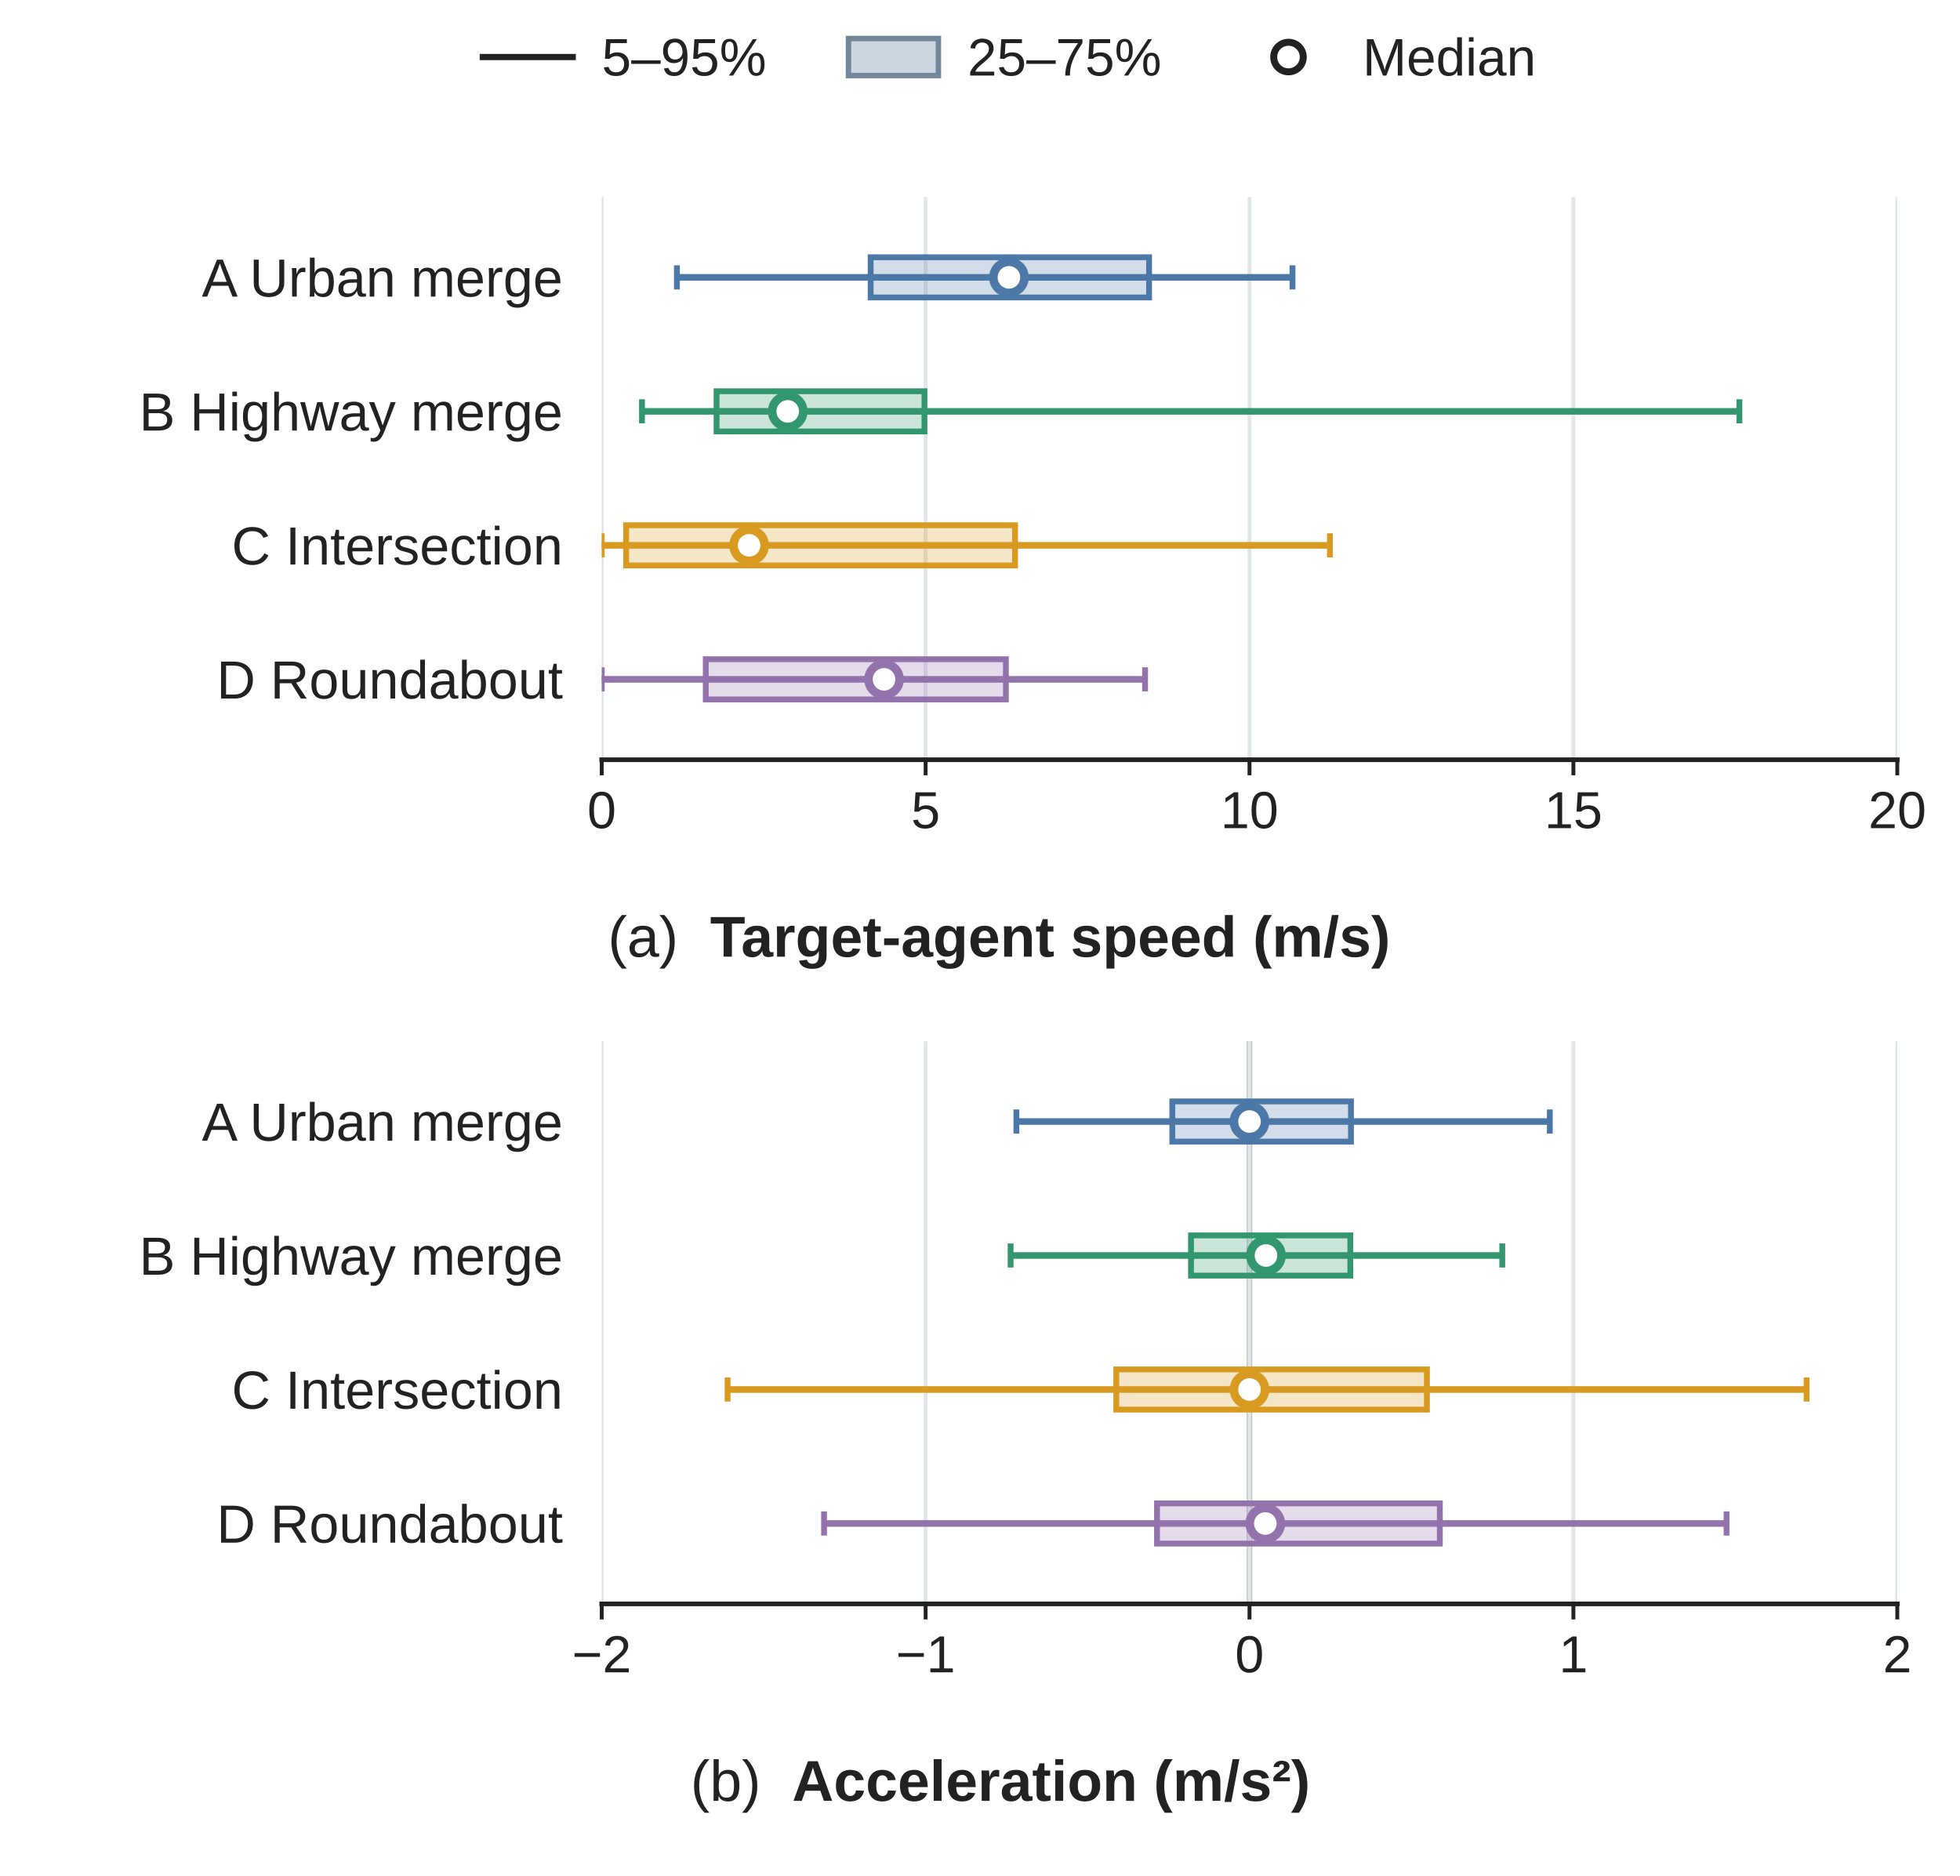
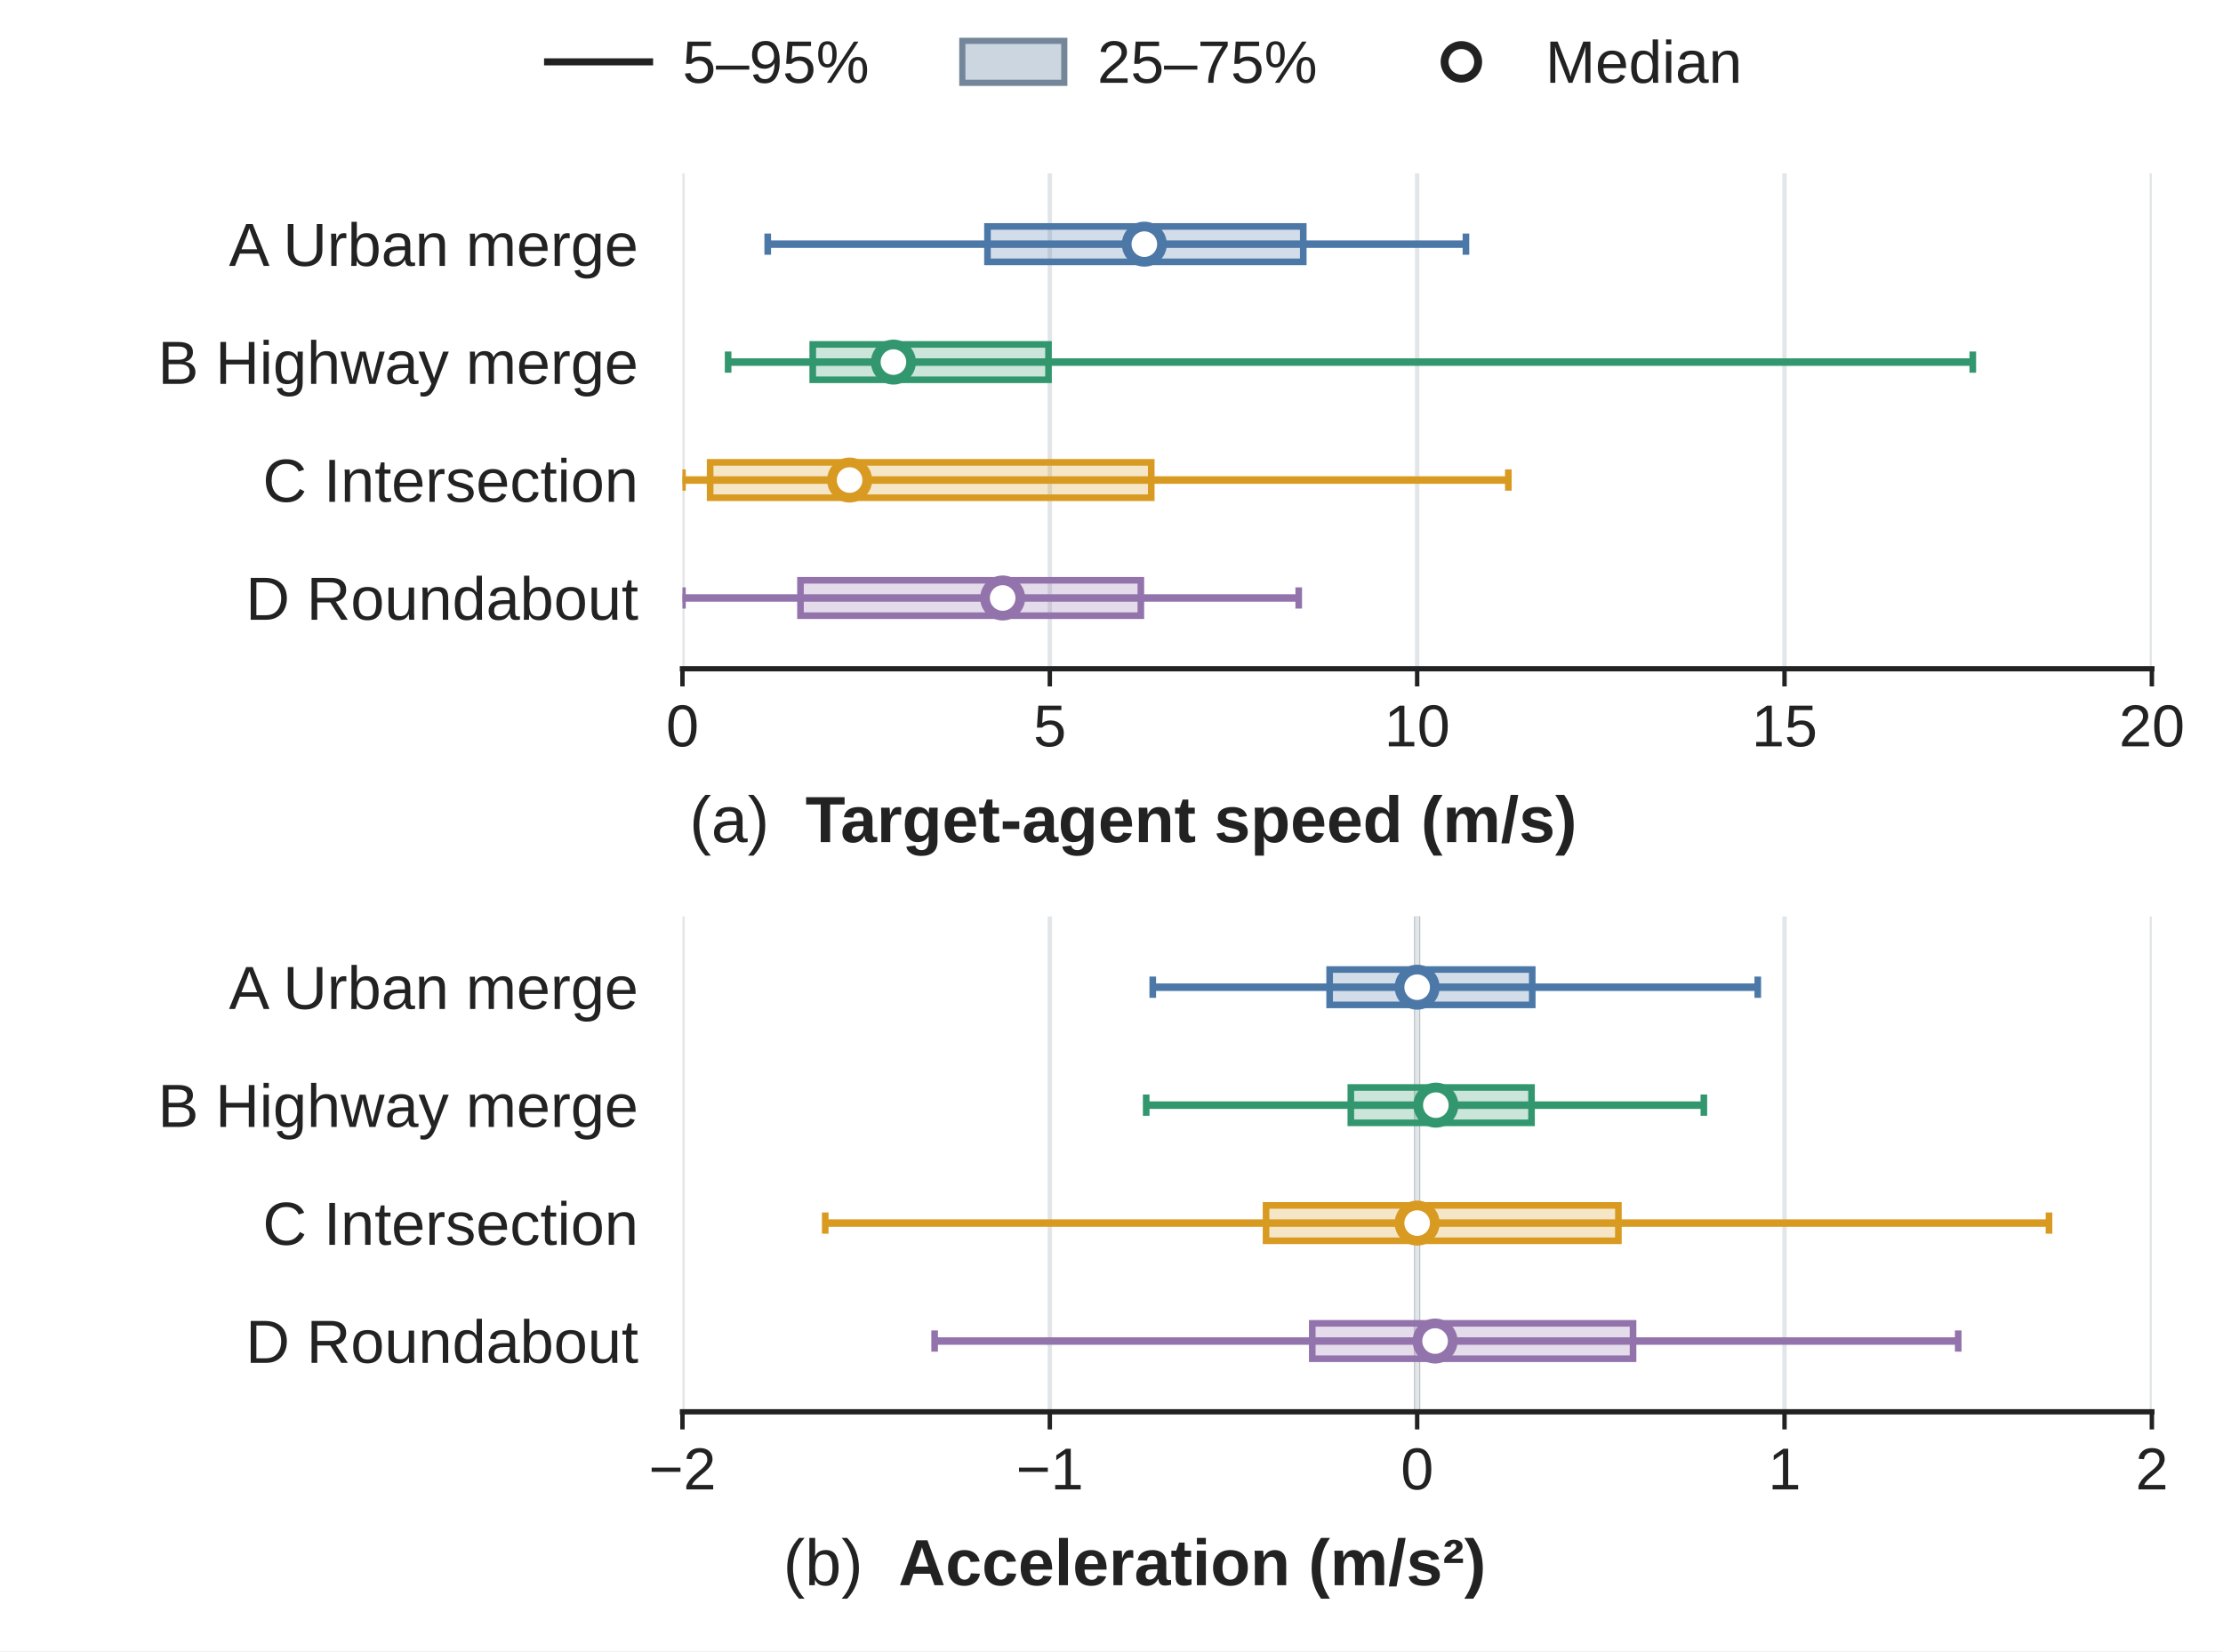
- <svg xmlns="http://www.w3.org/2000/svg" xmlns:xlink="http://www.w3.org/1999/xlink" width="252pt" height="241.2pt" viewBox="0 0 252 241.2" version="1.1">
+ <svg xmlns="http://www.w3.org/2000/svg" xmlns:xlink="http://www.w3.org/1999/xlink" width="252pt" height="187.2pt" viewBox="0 0 252 187.2" version="1.1">
  <defs>
    <style type="text/css">*{stroke-linejoin: round; stroke-linecap: butt}</style>
  </defs>
  <g id="figure_1">
    <g id="patch_1">
-       <path d="M 0 241.2 L 252 241.2 L 252 0 L 0 0 z " style="fill: #ffffff" />
+       <path d="M 0 187.2 L 252 187.2 L 252 0 L 0 0 z " style="fill: #ffffff" />
    </g>
    <g id="axes_1">
      <g id="patch_2">
-         <path d="M 77.364 97.686 L 243.936 97.686 L 243.936 25.326 L 77.364 25.326 z " style="fill: #ffffff" />
+         <path d="M 77.364 75.816 L 243.936 75.816 L 243.936 19.656 L 77.364 19.656 z " style="fill: #ffffff" />
      </g>
      <g id="matplotlib.axis_1">
        <g id="xtick_1">
          <g id="line2d_1">
-             <path d="M 77.364 97.686 L 77.364 25.326 " clip-path="url(#pd1f3cac223)" style="fill: none; stroke: #e2e6e9; stroke-width: 0.5; stroke-linecap: square" />
+             <path d="M 77.364 75.816 L 77.364 19.656 " clip-path="url(#pd14a903858)" style="fill: none; stroke: #e2e6e9; stroke-width: 0.5; stroke-linecap: square" />
          </g>
          <g id="line2d_2">
            <defs>
-               <path id="m339a14b213" d="M 0 0 L 0 2 " style="stroke: #222222; stroke-width: 0.5" />
+               <path id="me561f0e1e3" d="M 0 0 L 0 2 " style="stroke: #222222; stroke-width: 0.5" />
            </defs>
            <g>
-               <use xlink:href="#m339a14b213" x="77.364" y="97.686" style="fill: #222222; stroke: #222222; stroke-width: 0.5" />
+               <use xlink:href="#me561f0e1e3" x="77.364" y="75.816" style="fill: #222222; stroke: #222222; stroke-width: 0.5" />
            </g>
          </g>
          <g id="text_1">
-             <text style="fill: #222222; font: 6.7px 'Arial'; text-anchor: middle" x="77.364" y="106.482" transform="rotate(-0 77.364 106.4817)">0</text>
+             <text style="font-size: 6.7px; font-family: 'Arial'; text-anchor: middle; fill: #222222" x="77.364" y="84.612" transform="rotate(-0 77.364 84.61173)">0</text>
          </g>
        </g>
        <g id="xtick_2">
          <g id="line2d_3">
-             <path d="M 119.007 97.686 L 119.007 25.326 " clip-path="url(#pd1f3cac223)" style="fill: none; stroke: #e2e6e9; stroke-width: 0.5; stroke-linecap: square" />
+             <path d="M 119.007 75.816 L 119.007 19.656 " clip-path="url(#pd14a903858)" style="fill: none; stroke: #e2e6e9; stroke-width: 0.5; stroke-linecap: square" />
          </g>
          <g id="line2d_4">
            <g>
-               <use xlink:href="#m339a14b213" x="119.007" y="97.686" style="fill: #222222; stroke: #222222; stroke-width: 0.5" />
+               <use xlink:href="#me561f0e1e3" x="119.007" y="75.816" style="fill: #222222; stroke: #222222; stroke-width: 0.5" />
            </g>
          </g>
          <g id="text_2">
-             <text style="fill: #222222; font: 6.7px 'Arial'; text-anchor: middle" x="119.007" y="106.482" transform="rotate(-0 119.007 106.4817)">5</text>
+             <text style="font-size: 6.7px; font-family: 'Arial'; text-anchor: middle; fill: #222222" x="119.007" y="84.612" transform="rotate(-0 119.007 84.61173)">5</text>
          </g>
        </g>
        <g id="xtick_3">
          <g id="line2d_5">
-             <path d="M 160.65 97.686 L 160.65 25.326 " clip-path="url(#pd1f3cac223)" style="fill: none; stroke: #e2e6e9; stroke-width: 0.5; stroke-linecap: square" />
+             <path d="M 160.65 75.816 L 160.65 19.656 " clip-path="url(#pd14a903858)" style="fill: none; stroke: #e2e6e9; stroke-width: 0.5; stroke-linecap: square" />
          </g>
          <g id="line2d_6">
            <g>
-               <use xlink:href="#m339a14b213" x="160.65" y="97.686" style="fill: #222222; stroke: #222222; stroke-width: 0.5" />
+               <use xlink:href="#me561f0e1e3" x="160.65" y="75.816" style="fill: #222222; stroke: #222222; stroke-width: 0.5" />
            </g>
          </g>
          <g id="text_3">
-             <text style="fill: #222222; font: 6.7px 'Arial'; text-anchor: middle" x="160.65" y="106.482" transform="rotate(-0 160.65 106.4817)">10</text>
+             <text style="font-size: 6.7px; font-family: 'Arial'; text-anchor: middle; fill: #222222" x="160.65" y="84.612" transform="rotate(-0 160.65 84.61173)">10</text>
          </g>
        </g>
        <g id="xtick_4">
          <g id="line2d_7">
-             <path d="M 202.293 97.686 L 202.293 25.326 " clip-path="url(#pd1f3cac223)" style="fill: none; stroke: #e2e6e9; stroke-width: 0.5; stroke-linecap: square" />
+             <path d="M 202.293 75.816 L 202.293 19.656 " clip-path="url(#pd14a903858)" style="fill: none; stroke: #e2e6e9; stroke-width: 0.5; stroke-linecap: square" />
          </g>
          <g id="line2d_8">
            <g>
-               <use xlink:href="#m339a14b213" x="202.293" y="97.686" style="fill: #222222; stroke: #222222; stroke-width: 0.5" />
+               <use xlink:href="#me561f0e1e3" x="202.293" y="75.816" style="fill: #222222; stroke: #222222; stroke-width: 0.5" />
            </g>
          </g>
          <g id="text_4">
-             <text style="fill: #222222; font: 6.7px 'Arial'; text-anchor: middle" x="202.293" y="106.482" transform="rotate(-0 202.293 106.4817)">15</text>
+             <text style="font-size: 6.7px; font-family: 'Arial'; text-anchor: middle; fill: #222222" x="202.293" y="84.612" transform="rotate(-0 202.293 84.61173)">15</text>
          </g>
        </g>
        <g id="xtick_5">
          <g id="line2d_9">
-             <path d="M 243.936 97.686 L 243.936 25.326 " clip-path="url(#pd1f3cac223)" style="fill: none; stroke: #e2e6e9; stroke-width: 0.5; stroke-linecap: square" />
+             <path d="M 243.936 75.816 L 243.936 19.656 " clip-path="url(#pd14a903858)" style="fill: none; stroke: #e2e6e9; stroke-width: 0.5; stroke-linecap: square" />
          </g>
          <g id="line2d_10">
            <g>
-               <use xlink:href="#m339a14b213" x="243.936" y="97.686" style="fill: #222222; stroke: #222222; stroke-width: 0.5" />
+               <use xlink:href="#me561f0e1e3" x="243.936" y="75.816" style="fill: #222222; stroke: #222222; stroke-width: 0.5" />
            </g>
          </g>
          <g id="text_5">
-             <text style="fill: #222222; font: 6.7px 'Arial'; text-anchor: middle" x="243.936" y="106.482" transform="rotate(-0 243.936 106.4817)">20</text>
+             <text style="font-size: 6.7px; font-family: 'Arial'; text-anchor: middle; fill: #222222" x="243.936" y="84.612" transform="rotate(-0 243.936 84.61173)">20</text>
          </g>
        </g>
      </g>
      <g id="matplotlib.axis_2">
        <g id="ytick_1">
          <g id="line2d_11" />
          <g id="text_6">
-             <text style="fill: #222222; font: 6.9px 'Arial'; text-anchor: end" x="72.364" y="38.133" transform="rotate(-0 72.364 38.13259)">A  Urban merge</text>
+             <text style="font-size: 6.9px; font-family: 'Arial'; text-anchor: end; fill: #222222" x="72.364" y="30.148" transform="rotate(-0 72.364 30.1483)">A  Urban merge</text>
          </g>
        </g>
        <g id="ytick_2">
          <g id="line2d_12" />
          <g id="text_7">
-             <text style="fill: #222222; font: 6.9px 'Arial'; text-anchor: end" x="72.364" y="55.361" transform="rotate(-0 72.364 55.36116)">B  Highway merge</text>
+             <text style="font-size: 6.9px; font-family: 'Arial'; text-anchor: end; fill: #222222" x="72.364" y="43.52" transform="rotate(-0 72.364 43.51973)">B  Highway merge</text>
          </g>
        </g>
        <g id="ytick_3">
          <g id="line2d_13" />
          <g id="text_8">
-             <text style="fill: #222222; font: 6.9px 'Arial'; text-anchor: end" x="72.364" y="72.59" transform="rotate(-0 72.364 72.58973)">C  Intersection</text>
+             <text style="font-size: 6.9px; font-family: 'Arial'; text-anchor: end; fill: #222222" x="72.364" y="56.891" transform="rotate(-0 72.364 56.89116)">C  Intersection</text>
          </g>
        </g>
        <g id="ytick_4">
          <g id="line2d_14" />
          <g id="text_9">
-             <text style="fill: #222222; font: 6.9px 'Arial'; text-anchor: end" x="72.364" y="89.818" transform="rotate(-0 72.364 89.8183)">D  Roundabout</text>
+             <text style="font-size: 6.9px; font-family: 'Arial'; text-anchor: end; fill: #222222" x="72.364" y="70.263" transform="rotate(-0 72.364 70.26259)">D  Roundabout</text>
          </g>
        </g>
      </g>
      <g id="line2d_15">
-         <path d="M 87.03 35.663 L 166.179 35.663 " clip-path="url(#pd1f3cac223)" style="fill: none; stroke: #4c78a8; stroke-width: 0.85" />
+         <path d="M 87.03 27.679 L 166.179 27.679 " clip-path="url(#pd14a903858)" style="fill: none; stroke: #4c78a8; stroke-width: 0.85" />
      </g>
      <g id="LineCollection_1">
-         <path d="M 87.03 37.214 L 87.03 34.113 " clip-path="url(#pd1f3cac223)" style="fill: none; stroke: #4c78a8; stroke-width: 0.75" />
-         <path d="M 166.179 37.214 L 166.179 34.113 " clip-path="url(#pd1f3cac223)" style="fill: none; stroke: #4c78a8; stroke-width: 0.75" />
+         <path d="M 87.03 28.882 L 87.03 26.475 " clip-path="url(#pd14a903858)" style="fill: none; stroke: #4c78a8; stroke-width: 0.75" />
+         <path d="M 166.179 28.882 L 166.179 26.475 " clip-path="url(#pd14a903858)" style="fill: none; stroke: #4c78a8; stroke-width: 0.75" />
      </g>
      <g id="line2d_16">
-         <path d="M 82.539 52.892 L 223.636 52.892 " clip-path="url(#pd1f3cac223)" style="fill: none; stroke: #32976e; stroke-width: 0.85" />
+         <path d="M 82.539 41.05 L 223.636 41.05 " clip-path="url(#pd14a903858)" style="fill: none; stroke: #32976e; stroke-width: 0.85" />
      </g>
      <g id="LineCollection_2">
-         <path d="M 82.539 54.442 L 82.539 51.341 " clip-path="url(#pd1f3cac223)" style="fill: none; stroke: #32976e; stroke-width: 0.75" />
-         <path d="M 223.636 54.442 L 223.636 51.341 " clip-path="url(#pd1f3cac223)" style="fill: none; stroke: #32976e; stroke-width: 0.75" />
+         <path d="M 82.539 42.254 L 82.539 39.847 " clip-path="url(#pd14a903858)" style="fill: none; stroke: #32976e; stroke-width: 0.75" />
+         <path d="M 223.636 42.254 L 223.636 39.847 " clip-path="url(#pd14a903858)" style="fill: none; stroke: #32976e; stroke-width: 0.75" />
      </g>
      <g id="line2d_17">
-         <path d="M 77.364 70.12 L 170.988 70.12 " clip-path="url(#pd1f3cac223)" style="fill: none; stroke: #d89a20; stroke-width: 0.85" />
+         <path d="M 77.364 54.422 L 170.988 54.422 " clip-path="url(#pd14a903858)" style="fill: none; stroke: #d89a20; stroke-width: 0.85" />
      </g>
      <g id="LineCollection_3">
-         <path d="M 77.364 71.671 L 77.364 68.57 " clip-path="url(#pd1f3cac223)" style="fill: none; stroke: #d89a20; stroke-width: 0.75" />
-         <path d="M 170.988 71.671 L 170.988 68.57 " clip-path="url(#pd1f3cac223)" style="fill: none; stroke: #d89a20; stroke-width: 0.75" />
+         <path d="M 77.364 55.625 L 77.364 53.218 " clip-path="url(#pd14a903858)" style="fill: none; stroke: #d89a20; stroke-width: 0.75" />
+         <path d="M 170.988 55.625 L 170.988 53.218 " clip-path="url(#pd14a903858)" style="fill: none; stroke: #d89a20; stroke-width: 0.75" />
      </g>
      <g id="line2d_18">
-         <path d="M 77.364 87.349 L 147.224 87.349 " clip-path="url(#pd1f3cac223)" style="fill: none; stroke: #9373ac; stroke-width: 0.85" />
+         <path d="M 77.364 67.793 L 147.224 67.793 " clip-path="url(#pd14a903858)" style="fill: none; stroke: #9373ac; stroke-width: 0.85" />
      </g>
      <g id="LineCollection_4">
-         <path d="M 77.364 88.899 L 77.364 85.798 " clip-path="url(#pd1f3cac223)" style="fill: none; stroke: #9373ac; stroke-width: 0.75" />
-         <path d="M 147.224 88.899 L 147.224 85.798 " clip-path="url(#pd1f3cac223)" style="fill: none; stroke: #9373ac; stroke-width: 0.75" />
+         <path d="M 77.364 68.997 L 77.364 66.59 " clip-path="url(#pd14a903858)" style="fill: none; stroke: #9373ac; stroke-width: 0.75" />
+         <path d="M 147.224 68.997 L 147.224 66.59 " clip-path="url(#pd14a903858)" style="fill: none; stroke: #9373ac; stroke-width: 0.75" />
      </g>
      <g id="patch_3">
-         <path d="M 77.364 97.686 L 243.936 97.686 " style="fill: none; stroke: #222222; stroke-width: 0.6; stroke-linejoin: miter; stroke-linecap: square" />
+         <path d="M 77.364 75.816 L 243.936 75.816 " style="fill: none; stroke: #222222; stroke-width: 0.6; stroke-linejoin: miter; stroke-linecap: square" />
      </g>
      <g id="patch_4">
-         <path d="M 111.941 38.247 L 147.738 38.247 L 147.738 33.079 L 111.941 33.079 z " clip-path="url(#pd1f3cac223)" style="fill: #4c78a8; opacity: 0.25" />
+         <path d="M 111.941 29.685 L 147.738 29.685 L 147.738 25.673 L 111.941 25.673 z " clip-path="url(#pd14a903858)" style="fill: #4c78a8; opacity: 0.25" />
      </g>
      <g id="patch_5">
-         <path d="M 92.133 55.476 L 118.859 55.476 L 118.859 50.307 L 92.133 50.307 z " clip-path="url(#pd1f3cac223)" style="fill: #32976e; opacity: 0.25" />
+         <path d="M 92.133 43.056 L 118.859 43.056 L 118.859 39.045 L 92.133 39.045 z " clip-path="url(#pd14a903858)" style="fill: #32976e; opacity: 0.25" />
      </g>
      <g id="patch_6">
-         <path d="M 80.501 72.705 L 130.506 72.705 L 130.506 67.536 L 80.501 67.536 z " clip-path="url(#pd1f3cac223)" style="fill: #d89a20; opacity: 0.25" />
+         <path d="M 80.501 56.427 L 130.506 56.427 L 130.506 52.416 L 80.501 52.416 z " clip-path="url(#pd14a903858)" style="fill: #d89a20; opacity: 0.25" />
      </g>
      <g id="patch_7">
-         <path d="M 90.743 89.933 L 129.328 89.933 L 129.328 84.765 L 90.743 84.765 z " clip-path="url(#pd1f3cac223)" style="fill: #9373ac; opacity: 0.25" />
+         <path d="M 90.743 69.799 L 129.328 69.799 L 129.328 65.787 L 90.743 65.787 z " clip-path="url(#pd14a903858)" style="fill: #9373ac; opacity: 0.25" />
      </g>
      <g id="patch_8">
-         <path d="M 111.941 38.247 L 147.738 38.247 L 147.738 33.079 L 111.941 33.079 L 111.941 38.247 z " clip-path="url(#pd1f3cac223)" style="fill: none; stroke: #4c78a8; stroke-width: 0.75; stroke-linejoin: miter" />
+         <path d="M 111.941 29.685 L 147.738 29.685 L 147.738 25.673 L 111.941 25.673 L 111.941 29.685 z " clip-path="url(#pd14a903858)" style="fill: none; stroke: #4c78a8; stroke-width: 0.75; stroke-linejoin: miter" />
      </g>
      <g id="patch_9">
-         <path d="M 92.133 55.476 L 118.859 55.476 L 118.859 50.307 L 92.133 50.307 L 92.133 55.476 z " clip-path="url(#pd1f3cac223)" style="fill: none; stroke: #32976e; stroke-width: 0.75; stroke-linejoin: miter" />
+         <path d="M 92.133 43.056 L 118.859 43.056 L 118.859 39.045 L 92.133 39.045 L 92.133 43.056 z " clip-path="url(#pd14a903858)" style="fill: none; stroke: #32976e; stroke-width: 0.75; stroke-linejoin: miter" />
      </g>
      <g id="patch_10">
-         <path d="M 80.501 72.705 L 130.506 72.705 L 130.506 67.536 L 80.501 67.536 L 80.501 72.705 z " clip-path="url(#pd1f3cac223)" style="fill: none; stroke: #d89a20; stroke-width: 0.75; stroke-linejoin: miter" />
+         <path d="M 80.501 56.427 L 130.506 56.427 L 130.506 52.416 L 80.501 52.416 L 80.501 56.427 z " clip-path="url(#pd14a903858)" style="fill: none; stroke: #d89a20; stroke-width: 0.75; stroke-linejoin: miter" />
      </g>
      <g id="patch_11">
-         <path d="M 90.743 89.933 L 129.328 89.933 L 129.328 84.765 L 90.743 84.765 L 90.743 89.933 z " clip-path="url(#pd1f3cac223)" style="fill: none; stroke: #9373ac; stroke-width: 0.75; stroke-linejoin: miter" />
+         <path d="M 90.743 69.799 L 129.328 69.799 L 129.328 65.787 L 90.743 65.787 L 90.743 69.799 z " clip-path="url(#pd14a903858)" style="fill: none; stroke: #9373ac; stroke-width: 0.75; stroke-linejoin: miter" />
      </g>
      <g id="line2d_19">
        <defs>
-           <path id="m32e0e1e750" d="M 0 2 C 0.53 2 1.039 1.789 1.414 1.414 C 1.789 1.039 2 0.53 2 0 C 2 -0.53 1.789 -1.039 1.414 -1.414 C 1.039 -1.789 0.53 -2 0 -2 C -0.53 -2 -1.039 -1.789 -1.414 -1.414 C -1.789 -1.039 -2 -0.53 -2 0 C -2 0.53 -1.789 1.039 -1.414 1.414 C -1.039 1.789 -0.53 2 0 2 z " style="stroke: #4c78a8; stroke-width: 1.1" />
+           <path id="m0716ce1546" d="M 0 2 C 0.53 2 1.039 1.789 1.414 1.414 C 1.789 1.039 2 0.53 2 0 C 2 -0.53 1.789 -1.039 1.414 -1.414 C 1.039 -1.789 0.53 -2 0 -2 C -0.53 -2 -1.039 -1.789 -1.414 -1.414 C -1.789 -1.039 -2 -0.53 -2 0 C -2 0.53 -1.789 1.039 -1.414 1.414 C -1.039 1.789 -0.53 2 0 2 z " style="stroke: #4c78a8; stroke-width: 1.1" />
        </defs>
-         <g clip-path="url(#pd1f3cac223)">
-           <use xlink:href="#m32e0e1e750" x="129.722" y="35.663" style="fill: #ffffff; stroke: #4c78a8; stroke-width: 1.1" />
+         <g clip-path="url(#pd14a903858)">
+           <use xlink:href="#m0716ce1546" x="129.722" y="27.679" style="fill: #ffffff; stroke: #4c78a8; stroke-width: 1.1" />
        </g>
      </g>
      <g id="line2d_20">
        <defs>
-           <path id="m7bafd3cca5" d="M 0 2 C 0.53 2 1.039 1.789 1.414 1.414 C 1.789 1.039 2 0.53 2 0 C 2 -0.53 1.789 -1.039 1.414 -1.414 C 1.039 -1.789 0.53 -2 0 -2 C -0.53 -2 -1.039 -1.789 -1.414 -1.414 C -1.789 -1.039 -2 -0.53 -2 0 C -2 0.53 -1.789 1.039 -1.414 1.414 C -1.039 1.789 -0.53 2 0 2 z " style="stroke: #32976e; stroke-width: 1.1" />
+           <path id="mac61eb072a" d="M 0 2 C 0.53 2 1.039 1.789 1.414 1.414 C 1.789 1.039 2 0.53 2 0 C 2 -0.53 1.789 -1.039 1.414 -1.414 C 1.039 -1.789 0.53 -2 0 -2 C -0.53 -2 -1.039 -1.789 -1.414 -1.414 C -1.789 -1.039 -2 -0.53 -2 0 C -2 0.53 -1.789 1.039 -1.414 1.414 C -1.039 1.789 -0.53 2 0 2 z " style="stroke: #32976e; stroke-width: 1.1" />
        </defs>
-         <g clip-path="url(#pd1f3cac223)">
-           <use xlink:href="#m7bafd3cca5" x="101.28" y="52.892" style="fill: #ffffff; stroke: #32976e; stroke-width: 1.1" />
+         <g clip-path="url(#pd14a903858)">
+           <use xlink:href="#mac61eb072a" x="101.28" y="41.05" style="fill: #ffffff; stroke: #32976e; stroke-width: 1.1" />
        </g>
      </g>
      <g id="line2d_21">
        <defs>
-           <path id="m18f3886682" d="M 0 2 C 0.53 2 1.039 1.789 1.414 1.414 C 1.789 1.039 2 0.53 2 0 C 2 -0.53 1.789 -1.039 1.414 -1.414 C 1.039 -1.789 0.53 -2 0 -2 C -0.53 -2 -1.039 -1.789 -1.414 -1.414 C -1.789 -1.039 -2 -0.53 -2 0 C -2 0.53 -1.789 1.039 -1.414 1.414 C -1.039 1.789 -0.53 2 0 2 z " style="stroke: #d89a20; stroke-width: 1.1" />
+           <path id="m17fe83fa63" d="M 0 2 C 0.53 2 1.039 1.789 1.414 1.414 C 1.789 1.039 2 0.53 2 0 C 2 -0.53 1.789 -1.039 1.414 -1.414 C 1.039 -1.789 0.53 -2 0 -2 C -0.53 -2 -1.039 -1.789 -1.414 -1.414 C -1.789 -1.039 -2 -0.53 -2 0 C -2 0.53 -1.789 1.039 -1.414 1.414 C -1.039 1.789 -0.53 2 0 2 z " style="stroke: #d89a20; stroke-width: 1.1" />
        </defs>
-         <g clip-path="url(#pd1f3cac223)">
-           <use xlink:href="#m18f3886682" x="96.311" y="70.12" style="fill: #ffffff; stroke: #d89a20; stroke-width: 1.1" />
+         <g clip-path="url(#pd14a903858)">
+           <use xlink:href="#m17fe83fa63" x="96.311" y="54.422" style="fill: #ffffff; stroke: #d89a20; stroke-width: 1.1" />
        </g>
      </g>
      <g id="line2d_22">
        <defs>
-           <path id="m5df501c255" d="M 0 2 C 0.53 2 1.039 1.789 1.414 1.414 C 1.789 1.039 2 0.53 2 0 C 2 -0.53 1.789 -1.039 1.414 -1.414 C 1.039 -1.789 0.53 -2 0 -2 C -0.53 -2 -1.039 -1.789 -1.414 -1.414 C -1.789 -1.039 -2 -0.53 -2 0 C -2 0.53 -1.789 1.039 -1.414 1.414 C -1.039 1.789 -0.53 2 0 2 z " style="stroke: #9373ac; stroke-width: 1.1" />
+           <path id="mda68f95f16" d="M 0 2 C 0.53 2 1.039 1.789 1.414 1.414 C 1.789 1.039 2 0.53 2 0 C 2 -0.53 1.789 -1.039 1.414 -1.414 C 1.039 -1.789 0.53 -2 0 -2 C -0.53 -2 -1.039 -1.789 -1.414 -1.414 C -1.789 -1.039 -2 -0.53 -2 0 C -2 0.53 -1.789 1.039 -1.414 1.414 C -1.039 1.789 -0.53 2 0 2 z " style="stroke: #9373ac; stroke-width: 1.1" />
        </defs>
-         <g clip-path="url(#pd1f3cac223)">
-           <use xlink:href="#m5df501c255" x="113.661" y="87.349" style="fill: #ffffff; stroke: #9373ac; stroke-width: 1.1" />
+         <g clip-path="url(#pd14a903858)">
+           <use xlink:href="#mda68f95f16" x="113.661" y="67.793" style="fill: #ffffff; stroke: #9373ac; stroke-width: 1.1" />
        </g>
      </g>
    </g>
    <g id="axes_2">
      <g id="patch_12">
-         <path d="M 77.364 206.226 L 243.936 206.226 L 243.936 133.866 L 77.364 133.866 z " style="fill: #ffffff" />
+         <path d="M 77.364 160.056 L 243.936 160.056 L 243.936 103.896 L 77.364 103.896 z " style="fill: #ffffff" />
      </g>
      <g id="line2d_23">
-         <path d="M 160.65 206.226 L 160.65 133.866 " clip-path="url(#p3207c56e77)" style="fill: none; stroke: #adb6bd; stroke-width: 0.7; stroke-linecap: square" />
+         <path d="M 160.65 160.056 L 160.65 103.896 " clip-path="url(#p8960528a99)" style="fill: none; stroke: #adb6bd; stroke-width: 0.7; stroke-linecap: square" />
      </g>
      <g id="matplotlib.axis_3">
        <g id="xtick_6">
          <g id="line2d_24">
-             <path d="M 77.364 206.226 L 77.364 133.866 " clip-path="url(#p3207c56e77)" style="fill: none; stroke: #e2e6e9; stroke-width: 0.5; stroke-linecap: square" />
+             <path d="M 77.364 160.056 L 77.364 103.896 " clip-path="url(#p8960528a99)" style="fill: none; stroke: #e2e6e9; stroke-width: 0.5; stroke-linecap: square" />
          </g>
          <g id="line2d_25">
            <g>
-               <use xlink:href="#m339a14b213" x="77.364" y="206.226" style="fill: #222222; stroke: #222222; stroke-width: 0.5" />
+               <use xlink:href="#me561f0e1e3" x="77.364" y="160.056" style="fill: #222222; stroke: #222222; stroke-width: 0.5" />
            </g>
          </g>
          <g id="text_10">
-             <text style="fill: #222222; font: 6.7px 'Arial'; text-anchor: middle" x="77.364" y="215.022" transform="rotate(-0 77.364 215.0217)">−2</text>
+             <text style="font-size: 6.7px; font-family: 'Arial'; text-anchor: middle; fill: #222222" x="77.364" y="168.852" transform="rotate(-0 77.364 168.8517)">−2</text>
          </g>
        </g>
        <g id="xtick_7">
          <g id="line2d_26">
-             <path d="M 119.007 206.226 L 119.007 133.866 " clip-path="url(#p3207c56e77)" style="fill: none; stroke: #e2e6e9; stroke-width: 0.5; stroke-linecap: square" />
+             <path d="M 119.007 160.056 L 119.007 103.896 " clip-path="url(#p8960528a99)" style="fill: none; stroke: #e2e6e9; stroke-width: 0.5; stroke-linecap: square" />
          </g>
          <g id="line2d_27">
            <g>
-               <use xlink:href="#m339a14b213" x="119.007" y="206.226" style="fill: #222222; stroke: #222222; stroke-width: 0.5" />
+               <use xlink:href="#me561f0e1e3" x="119.007" y="160.056" style="fill: #222222; stroke: #222222; stroke-width: 0.5" />
            </g>
          </g>
          <g id="text_11">
-             <text style="fill: #222222; font: 6.7px 'Arial'; text-anchor: middle" x="119.007" y="215.022" transform="rotate(-0 119.007 215.0217)">−1</text>
+             <text style="font-size: 6.7px; font-family: 'Arial'; text-anchor: middle; fill: #222222" x="119.007" y="168.852" transform="rotate(-0 119.007 168.8517)">−1</text>
          </g>
        </g>
        <g id="xtick_8">
          <g id="line2d_28">
-             <path d="M 160.65 206.226 L 160.65 133.866 " clip-path="url(#p3207c56e77)" style="fill: none; stroke: #e2e6e9; stroke-width: 0.5; stroke-linecap: square" />
+             <path d="M 160.65 160.056 L 160.65 103.896 " clip-path="url(#p8960528a99)" style="fill: none; stroke: #e2e6e9; stroke-width: 0.5; stroke-linecap: square" />
          </g>
          <g id="line2d_29">
            <g>
-               <use xlink:href="#m339a14b213" x="160.65" y="206.226" style="fill: #222222; stroke: #222222; stroke-width: 0.5" />
+               <use xlink:href="#me561f0e1e3" x="160.65" y="160.056" style="fill: #222222; stroke: #222222; stroke-width: 0.5" />
            </g>
          </g>
          <g id="text_12">
-             <text style="fill: #222222; font: 6.7px 'Arial'; text-anchor: middle" x="160.65" y="215.022" transform="rotate(-0 160.65 215.0217)">0</text>
+             <text style="font-size: 6.7px; font-family: 'Arial'; text-anchor: middle; fill: #222222" x="160.65" y="168.852" transform="rotate(-0 160.65 168.8517)">0</text>
          </g>
        </g>
        <g id="xtick_9">
          <g id="line2d_30">
-             <path d="M 202.293 206.226 L 202.293 133.866 " clip-path="url(#p3207c56e77)" style="fill: none; stroke: #e2e6e9; stroke-width: 0.5; stroke-linecap: square" />
+             <path d="M 202.293 160.056 L 202.293 103.896 " clip-path="url(#p8960528a99)" style="fill: none; stroke: #e2e6e9; stroke-width: 0.5; stroke-linecap: square" />
          </g>
          <g id="line2d_31">
            <g>
-               <use xlink:href="#m339a14b213" x="202.293" y="206.226" style="fill: #222222; stroke: #222222; stroke-width: 0.5" />
+               <use xlink:href="#me561f0e1e3" x="202.293" y="160.056" style="fill: #222222; stroke: #222222; stroke-width: 0.5" />
            </g>
          </g>
          <g id="text_13">
-             <text style="fill: #222222; font: 6.7px 'Arial'; text-anchor: middle" x="202.293" y="215.022" transform="rotate(-0 202.293 215.0217)">1</text>
+             <text style="font-size: 6.7px; font-family: 'Arial'; text-anchor: middle; fill: #222222" x="202.293" y="168.852" transform="rotate(-0 202.293 168.8517)">1</text>
          </g>
        </g>
        <g id="xtick_10">
          <g id="line2d_32">
-             <path d="M 243.936 206.226 L 243.936 133.866 " clip-path="url(#p3207c56e77)" style="fill: none; stroke: #e2e6e9; stroke-width: 0.5; stroke-linecap: square" />
+             <path d="M 243.936 160.056 L 243.936 103.896 " clip-path="url(#p8960528a99)" style="fill: none; stroke: #e2e6e9; stroke-width: 0.5; stroke-linecap: square" />
          </g>
          <g id="line2d_33">
            <g>
-               <use xlink:href="#m339a14b213" x="243.936" y="206.226" style="fill: #222222; stroke: #222222; stroke-width: 0.5" />
+               <use xlink:href="#me561f0e1e3" x="243.936" y="160.056" style="fill: #222222; stroke: #222222; stroke-width: 0.5" />
            </g>
          </g>
          <g id="text_14">
-             <text style="fill: #222222; font: 6.7px 'Arial'; text-anchor: middle" x="243.936" y="215.022" transform="rotate(-0 243.936 215.0217)">2</text>
+             <text style="font-size: 6.7px; font-family: 'Arial'; text-anchor: middle; fill: #222222" x="243.936" y="168.852" transform="rotate(-0 243.936 168.8517)">2</text>
          </g>
        </g>
      </g>
      <g id="matplotlib.axis_4">
        <g id="ytick_5">
          <g id="line2d_34" />
          <g id="text_15">
-             <text style="fill: #222222; font: 6.9px 'Arial'; text-anchor: end" x="72.364" y="146.673" transform="rotate(-0 72.364 146.6726)">A  Urban merge</text>
+             <text style="font-size: 6.9px; font-family: 'Arial'; text-anchor: end; fill: #222222" x="72.364" y="114.388" transform="rotate(-0 72.364 114.3883)">A  Urban merge</text>
          </g>
        </g>
        <g id="ytick_6">
          <g id="line2d_35" />
          <g id="text_16">
-             <text style="fill: #222222; font: 6.9px 'Arial'; text-anchor: end" x="72.364" y="163.901" transform="rotate(-0 72.364 163.9012)">B  Highway merge</text>
+             <text style="font-size: 6.9px; font-family: 'Arial'; text-anchor: end; fill: #222222" x="72.364" y="127.76" transform="rotate(-0 72.364 127.7597)">B  Highway merge</text>
          </g>
        </g>
        <g id="ytick_7">
          <g id="line2d_36" />
          <g id="text_17">
-             <text style="fill: #222222; font: 6.9px 'Arial'; text-anchor: end" x="72.364" y="181.13" transform="rotate(-0 72.364 181.1297)">C  Intersection</text>
+             <text style="font-size: 6.9px; font-family: 'Arial'; text-anchor: end; fill: #222222" x="72.364" y="141.131" transform="rotate(-0 72.364 141.1312)">C  Intersection</text>
          </g>
        </g>
        <g id="ytick_8">
          <g id="line2d_37" />
          <g id="text_18">
-             <text style="fill: #222222; font: 6.9px 'Arial'; text-anchor: end" x="72.364" y="198.358" transform="rotate(-0 72.364 198.3583)">D  Roundabout</text>
+             <text style="font-size: 6.9px; font-family: 'Arial'; text-anchor: end; fill: #222222" x="72.364" y="154.503" transform="rotate(-0 72.364 154.5026)">D  Roundabout</text>
          </g>
        </g>
      </g>
      <g id="line2d_38">
-         <path d="M 130.677 144.203 L 199.261 144.203 " clip-path="url(#p3207c56e77)" style="fill: none; stroke: #4c78a8; stroke-width: 0.85" />
+         <path d="M 130.677 111.919 L 199.261 111.919 " clip-path="url(#p8960528a99)" style="fill: none; stroke: #4c78a8; stroke-width: 0.85" />
      </g>
      <g id="LineCollection_5">
-         <path d="M 130.677 145.754 L 130.677 142.653 " clip-path="url(#p3207c56e77)" style="fill: none; stroke: #4c78a8; stroke-width: 0.75" />
-         <path d="M 199.261 145.754 L 199.261 142.653 " clip-path="url(#p3207c56e77)" style="fill: none; stroke: #4c78a8; stroke-width: 0.75" />
+         <path d="M 130.677 113.122 L 130.677 110.715 " clip-path="url(#p8960528a99)" style="fill: none; stroke: #4c78a8; stroke-width: 0.75" />
+         <path d="M 199.261 113.122 L 199.261 110.715 " clip-path="url(#p8960528a99)" style="fill: none; stroke: #4c78a8; stroke-width: 0.75" />
      </g>
      <g id="line2d_39">
-         <path d="M 129.934 161.432 L 193.15 161.432 " clip-path="url(#p3207c56e77)" style="fill: none; stroke: #32976e; stroke-width: 0.85" />
+         <path d="M 129.934 125.29 L 193.15 125.29 " clip-path="url(#p8960528a99)" style="fill: none; stroke: #32976e; stroke-width: 0.85" />
      </g>
      <g id="LineCollection_6">
-         <path d="M 129.934 162.982 L 129.934 159.881 " clip-path="url(#p3207c56e77)" style="fill: none; stroke: #32976e; stroke-width: 0.75" />
-         <path d="M 193.15 162.982 L 193.15 159.881 " clip-path="url(#p3207c56e77)" style="fill: none; stroke: #32976e; stroke-width: 0.75" />
+         <path d="M 129.934 126.494 L 129.934 124.087 " clip-path="url(#p8960528a99)" style="fill: none; stroke: #32976e; stroke-width: 0.75" />
+         <path d="M 193.15 126.494 L 193.15 124.087 " clip-path="url(#p8960528a99)" style="fill: none; stroke: #32976e; stroke-width: 0.75" />
      </g>
      <g id="line2d_40">
-         <path d="M 93.549 178.66 L 232.277 178.66 " clip-path="url(#p3207c56e77)" style="fill: none; stroke: #d89a20; stroke-width: 0.85" />
+         <path d="M 93.549 138.662 L 232.277 138.662 " clip-path="url(#p8960528a99)" style="fill: none; stroke: #d89a20; stroke-width: 0.85" />
      </g>
      <g id="LineCollection_7">
-         <path d="M 93.549 180.211 L 93.549 177.11 " clip-path="url(#p3207c56e77)" style="fill: none; stroke: #d89a20; stroke-width: 0.75" />
-         <path d="M 232.277 180.211 L 232.277 177.11 " clip-path="url(#p3207c56e77)" style="fill: none; stroke: #d89a20; stroke-width: 0.75" />
+         <path d="M 93.549 139.865 L 93.549 137.458 " clip-path="url(#p8960528a99)" style="fill: none; stroke: #d89a20; stroke-width: 0.75" />
+         <path d="M 232.277 139.865 L 232.277 137.458 " clip-path="url(#p8960528a99)" style="fill: none; stroke: #d89a20; stroke-width: 0.75" />
      </g>
      <g id="line2d_41">
-         <path d="M 105.95 195.889 L 221.985 195.889 " clip-path="url(#p3207c56e77)" style="fill: none; stroke: #9373ac; stroke-width: 0.85" />
+         <path d="M 105.95 152.033 L 221.985 152.033 " clip-path="url(#p8960528a99)" style="fill: none; stroke: #9373ac; stroke-width: 0.85" />
      </g>
      <g id="LineCollection_8">
-         <path d="M 105.95 197.439 L 105.95 194.338 " clip-path="url(#p3207c56e77)" style="fill: none; stroke: #9373ac; stroke-width: 0.75" />
-         <path d="M 221.985 197.439 L 221.985 194.338 " clip-path="url(#p3207c56e77)" style="fill: none; stroke: #9373ac; stroke-width: 0.75" />
+         <path d="M 105.95 153.237 L 105.95 150.83 " clip-path="url(#p8960528a99)" style="fill: none; stroke: #9373ac; stroke-width: 0.75" />
+         <path d="M 221.985 153.237 L 221.985 150.83 " clip-path="url(#p8960528a99)" style="fill: none; stroke: #9373ac; stroke-width: 0.75" />
      </g>
      <g id="patch_13">
-         <path d="M 77.364 206.226 L 243.936 206.226 " style="fill: none; stroke: #222222; stroke-width: 0.6; stroke-linejoin: miter; stroke-linecap: square" />
+         <path d="M 77.364 160.056 L 243.936 160.056 " style="fill: none; stroke: #222222; stroke-width: 0.6; stroke-linejoin: miter; stroke-linecap: square" />
      </g>
      <g id="patch_14">
-         <path d="M 150.728 146.787 L 173.697 146.787 L 173.697 141.619 L 150.728 141.619 z " clip-path="url(#p3207c56e77)" style="fill: #4c78a8; opacity: 0.25" />
+         <path d="M 150.728 113.925 L 173.697 113.925 L 173.697 109.913 L 150.728 109.913 z " clip-path="url(#p8960528a99)" style="fill: #4c78a8; opacity: 0.25" />
      </g>
      <g id="patch_15">
-         <path d="M 153.13 164.016 L 173.613 164.016 L 173.613 158.847 L 153.13 158.847 z " clip-path="url(#p3207c56e77)" style="fill: #32976e; opacity: 0.25" />
+         <path d="M 153.13 127.296 L 173.613 127.296 L 173.613 123.285 L 153.13 123.285 z " clip-path="url(#p8960528a99)" style="fill: #32976e; opacity: 0.25" />
      </g>
      <g id="patch_16">
-         <path d="M 143.52 181.245 L 183.462 181.245 L 183.462 176.076 L 143.52 176.076 z " clip-path="url(#p3207c56e77)" style="fill: #d89a20; opacity: 0.25" />
+         <path d="M 143.52 140.667 L 183.462 140.667 L 183.462 136.656 L 143.52 136.656 z " clip-path="url(#p8960528a99)" style="fill: #d89a20; opacity: 0.25" />
      </g>
      <g id="patch_17">
-         <path d="M 148.76 198.473 L 185.123 198.473 L 185.123 193.305 L 148.76 193.305 z " clip-path="url(#p3207c56e77)" style="fill: #9373ac; opacity: 0.25" />
+         <path d="M 148.76 154.039 L 185.123 154.039 L 185.123 150.027 L 148.76 150.027 z " clip-path="url(#p8960528a99)" style="fill: #9373ac; opacity: 0.25" />
      </g>
      <g id="patch_18">
-         <path d="M 150.728 146.787 L 173.697 146.787 L 173.697 141.619 L 150.728 141.619 L 150.728 146.787 z " clip-path="url(#p3207c56e77)" style="fill: none; stroke: #4c78a8; stroke-width: 0.75; stroke-linejoin: miter" />
+         <path d="M 150.728 113.925 L 173.697 113.925 L 173.697 109.913 L 150.728 109.913 L 150.728 113.925 z " clip-path="url(#p8960528a99)" style="fill: none; stroke: #4c78a8; stroke-width: 0.75; stroke-linejoin: miter" />
      </g>
      <g id="patch_19">
-         <path d="M 153.13 164.016 L 173.613 164.016 L 173.613 158.847 L 153.13 158.847 L 153.13 164.016 z " clip-path="url(#p3207c56e77)" style="fill: none; stroke: #32976e; stroke-width: 0.75; stroke-linejoin: miter" />
+         <path d="M 153.13 127.296 L 173.613 127.296 L 173.613 123.285 L 153.13 123.285 L 153.13 127.296 z " clip-path="url(#p8960528a99)" style="fill: none; stroke: #32976e; stroke-width: 0.75; stroke-linejoin: miter" />
      </g>
      <g id="patch_20">
-         <path d="M 143.52 181.245 L 183.462 181.245 L 183.462 176.076 L 143.52 176.076 L 143.52 181.245 z " clip-path="url(#p3207c56e77)" style="fill: none; stroke: #d89a20; stroke-width: 0.75; stroke-linejoin: miter" />
+         <path d="M 143.52 140.667 L 183.462 140.667 L 183.462 136.656 L 143.52 136.656 L 143.52 140.667 z " clip-path="url(#p8960528a99)" style="fill: none; stroke: #d89a20; stroke-width: 0.75; stroke-linejoin: miter" />
      </g>
      <g id="patch_21">
-         <path d="M 148.76 198.473 L 185.123 198.473 L 185.123 193.305 L 148.76 193.305 L 148.76 198.473 z " clip-path="url(#p3207c56e77)" style="fill: none; stroke: #9373ac; stroke-width: 0.75; stroke-linejoin: miter" />
+         <path d="M 148.76 154.039 L 185.123 154.039 L 185.123 150.027 L 148.76 150.027 L 148.76 154.039 z " clip-path="url(#p8960528a99)" style="fill: none; stroke: #9373ac; stroke-width: 0.75; stroke-linejoin: miter" />
      </g>
      <g id="line2d_42">
-         <g clip-path="url(#p3207c56e77)">
-           <use xlink:href="#m32e0e1e750" x="160.65" y="144.203" style="fill: #ffffff; stroke: #4c78a8; stroke-width: 1.1" />
+         <g clip-path="url(#p8960528a99)">
+           <use xlink:href="#m0716ce1546" x="160.65" y="111.919" style="fill: #ffffff; stroke: #4c78a8; stroke-width: 1.1" />
        </g>
      </g>
      <g id="line2d_43">
-         <g clip-path="url(#p3207c56e77)">
-           <use xlink:href="#m7bafd3cca5" x="162.768" y="161.432" style="fill: #ffffff; stroke: #32976e; stroke-width: 1.1" />
+         <g clip-path="url(#p8960528a99)">
+           <use xlink:href="#mac61eb072a" x="162.768" y="125.29" style="fill: #ffffff; stroke: #32976e; stroke-width: 1.1" />
        </g>
      </g>
      <g id="line2d_44">
-         <g clip-path="url(#p3207c56e77)">
-           <use xlink:href="#m18f3886682" x="160.65" y="178.66" style="fill: #ffffff; stroke: #d89a20; stroke-width: 1.1" />
+         <g clip-path="url(#p8960528a99)">
+           <use xlink:href="#m17fe83fa63" x="160.65" y="138.662" style="fill: #ffffff; stroke: #d89a20; stroke-width: 1.1" />
        </g>
      </g>
      <g id="line2d_45">
-         <g clip-path="url(#p3207c56e77)">
-           <use xlink:href="#m5df501c255" x="162.682" y="195.889" style="fill: #ffffff; stroke: #9373ac; stroke-width: 1.1" />
+         <g clip-path="url(#p8960528a99)">
+           <use xlink:href="#mda68f95f16" x="162.682" y="152.033" style="fill: #ffffff; stroke: #9373ac; stroke-width: 1.1" />
        </g>
      </g>
    </g>
    <g id="text_19">
-       <text style="fill: #222222; font: 7.4px 'Arial'; text-anchor: start" x="78.165" y="123.012" transform="rotate(-0 78.165 123.012)">(a)</text>
+       <text style="font-size: 7.4px; font-family: 'Arial'; text-anchor: start; fill: #222222" x="78.165" y="95.472" transform="rotate(-0 78.165 95.472)">(a)</text>
    </g>
    <g id="text_20">
-       <text style="fill: #222222; font: 700 7.4px 'Arial'; text-anchor: start" x="91.305" y="123.012" transform="rotate(-0 91.305 123.012)">Target-agent speed (m/s)</text>
+       <text style="font-weight: 700; font-size: 7.4px; font-family: 'Arial'; text-anchor: start; fill: #222222" x="91.305" y="95.472" transform="rotate(-0 91.305 95.472)">Target-agent speed (m/s)</text>
    </g>
    <g id="text_21">
-       <text style="fill: #222222; font: 7.4px 'Arial'; text-anchor: start" x="88.785" y="231.552" transform="rotate(-0 88.785 231.552)">(b)</text>
+       <text style="font-size: 7.4px; font-family: 'Arial'; text-anchor: start; fill: #222222" x="88.785" y="179.712" transform="rotate(-0 88.785 179.712)">(b)</text>
    </g>
    <g id="text_22">
-       <text style="fill: #222222; font: 700 7.4px 'Arial'; text-anchor: start" x="101.835" y="231.552" transform="rotate(-0 101.835 231.552)">Acceleration (m/s²)</text>
+       <text style="font-weight: 700; font-size: 7.4px; font-family: 'Arial'; text-anchor: start; fill: #222222" x="101.835" y="179.712" transform="rotate(-0 101.835 179.712)">Acceleration (m/s²)</text>
    </g>
    <g id="legend_1">
      <g id="line2d_46">
-         <path d="M 62.076 7.335 L 67.856 7.335 L 73.636 7.335 " style="fill: none; stroke: #222222; stroke-width: 0.8; stroke-linecap: square" />
+         <path d="M 62.076 7.011 L 67.856 7.011 L 73.636 7.011 " style="fill: none; stroke: #222222; stroke-width: 0.8; stroke-linecap: square" />
      </g>
      <g id="text_23">
-         <text style="fill: #222222; font: 6.8px 'Arial'; text-anchor: start" x="77.376" y="9.715" transform="rotate(-0 77.37644 9.714513)">5–95%</text>
+         <text style="font-size: 6.8px; font-family: 'Arial'; text-anchor: start; fill: #222222" x="77.376" y="9.391" transform="rotate(-0 77.37644 9.390513)">5–95%</text>
      </g>
      <g id="patch_22">
-         <path d="M 109.089 9.715 L 120.649 9.715 L 120.649 4.955 L 109.089 4.955 z " style="fill: #cbd6e0; stroke: #74879a; stroke-width: 0.7; stroke-linejoin: miter" />
+         <path d="M 109.089 9.391 L 120.649 9.391 L 120.649 4.631 L 109.089 4.631 z " style="fill: #cbd6e0; stroke: #74879a; stroke-width: 0.7; stroke-linejoin: miter" />
      </g>
      <g id="text_24">
-         <text style="fill: #222222; font: 6.8px 'Arial'; text-anchor: start" x="124.389" y="9.715" transform="rotate(-0 124.3889 9.714513)">25–75%</text>
+         <text style="font-size: 6.8px; font-family: 'Arial'; text-anchor: start; fill: #222222" x="124.389" y="9.391" transform="rotate(-0 124.3889 9.390513)">25–75%</text>
      </g>
      <g id="line2d_47">
        <defs>
-           <path id="m1983df9bcd" d="M 0 1.9 C 0.504 1.9 0.987 1.7 1.344 1.344 C 1.7 0.987 1.9 0.504 1.9 0 C 1.9 -0.504 1.7 -0.987 1.344 -1.344 C 0.987 -1.7 0.504 -1.9 0 -1.9 C -0.504 -1.9 -0.987 -1.7 -1.344 -1.344 C -1.7 -0.987 -1.9 -0.504 -1.9 0 C -1.9 0.504 -1.7 0.987 -1.344 1.344 C -0.987 1.7 -0.504 1.9 0 1.9 z " style="stroke: #222222; stroke-width: 0.9" />
+           <path id="m27ac3ea0c5" d="M 0 1.9 C 0.504 1.9 0.987 1.7 1.344 1.344 C 1.7 0.987 1.9 0.504 1.9 0 C 1.9 -0.504 1.7 -0.987 1.344 -1.344 C 0.987 -1.7 0.504 -1.9 0 -1.9 C -0.504 -1.9 -0.987 -1.7 -1.344 -1.344 C -1.7 -0.987 -1.9 -0.504 -1.9 0 C -1.9 0.504 -1.7 0.987 -1.344 1.344 C -0.987 1.7 -0.504 1.9 0 1.9 z " style="stroke: #222222; stroke-width: 0.9" />
        </defs>
        <g>
-           <use xlink:href="#m1983df9bcd" x="165.663" y="7.335" style="fill: #ffffff; stroke: #222222; stroke-width: 0.9" />
+           <use xlink:href="#m27ac3ea0c5" x="165.663" y="7.011" style="fill: #ffffff; stroke: #222222; stroke-width: 0.9" />
        </g>
      </g>
      <g id="text_25">
-         <text style="fill: #222222; font: 6.8px 'Arial'; text-anchor: start" x="175.183" y="9.715" transform="rotate(-0 175.1827 9.714513)">Median</text>
+         <text style="font-size: 6.8px; font-family: 'Arial'; text-anchor: start; fill: #222222" x="175.183" y="9.391" transform="rotate(-0 175.1827 9.390513)">Median</text>
      </g>
    </g>
  </g>
  <defs>
-     <clipPath id="pd1f3cac223">
-       <rect x="77.364" y="25.326" width="166.572" height="72.36" />
+     <clipPath id="pd14a903858">
+       <rect x="77.364" y="19.656" width="166.572" height="56.16" />
    </clipPath>
-     <clipPath id="p3207c56e77">
-       <rect x="77.364" y="133.866" width="166.572" height="72.36" />
+     <clipPath id="p8960528a99">
+       <rect x="77.364" y="103.896" width="166.572" height="56.16" />
    </clipPath>
  </defs>
</svg>
